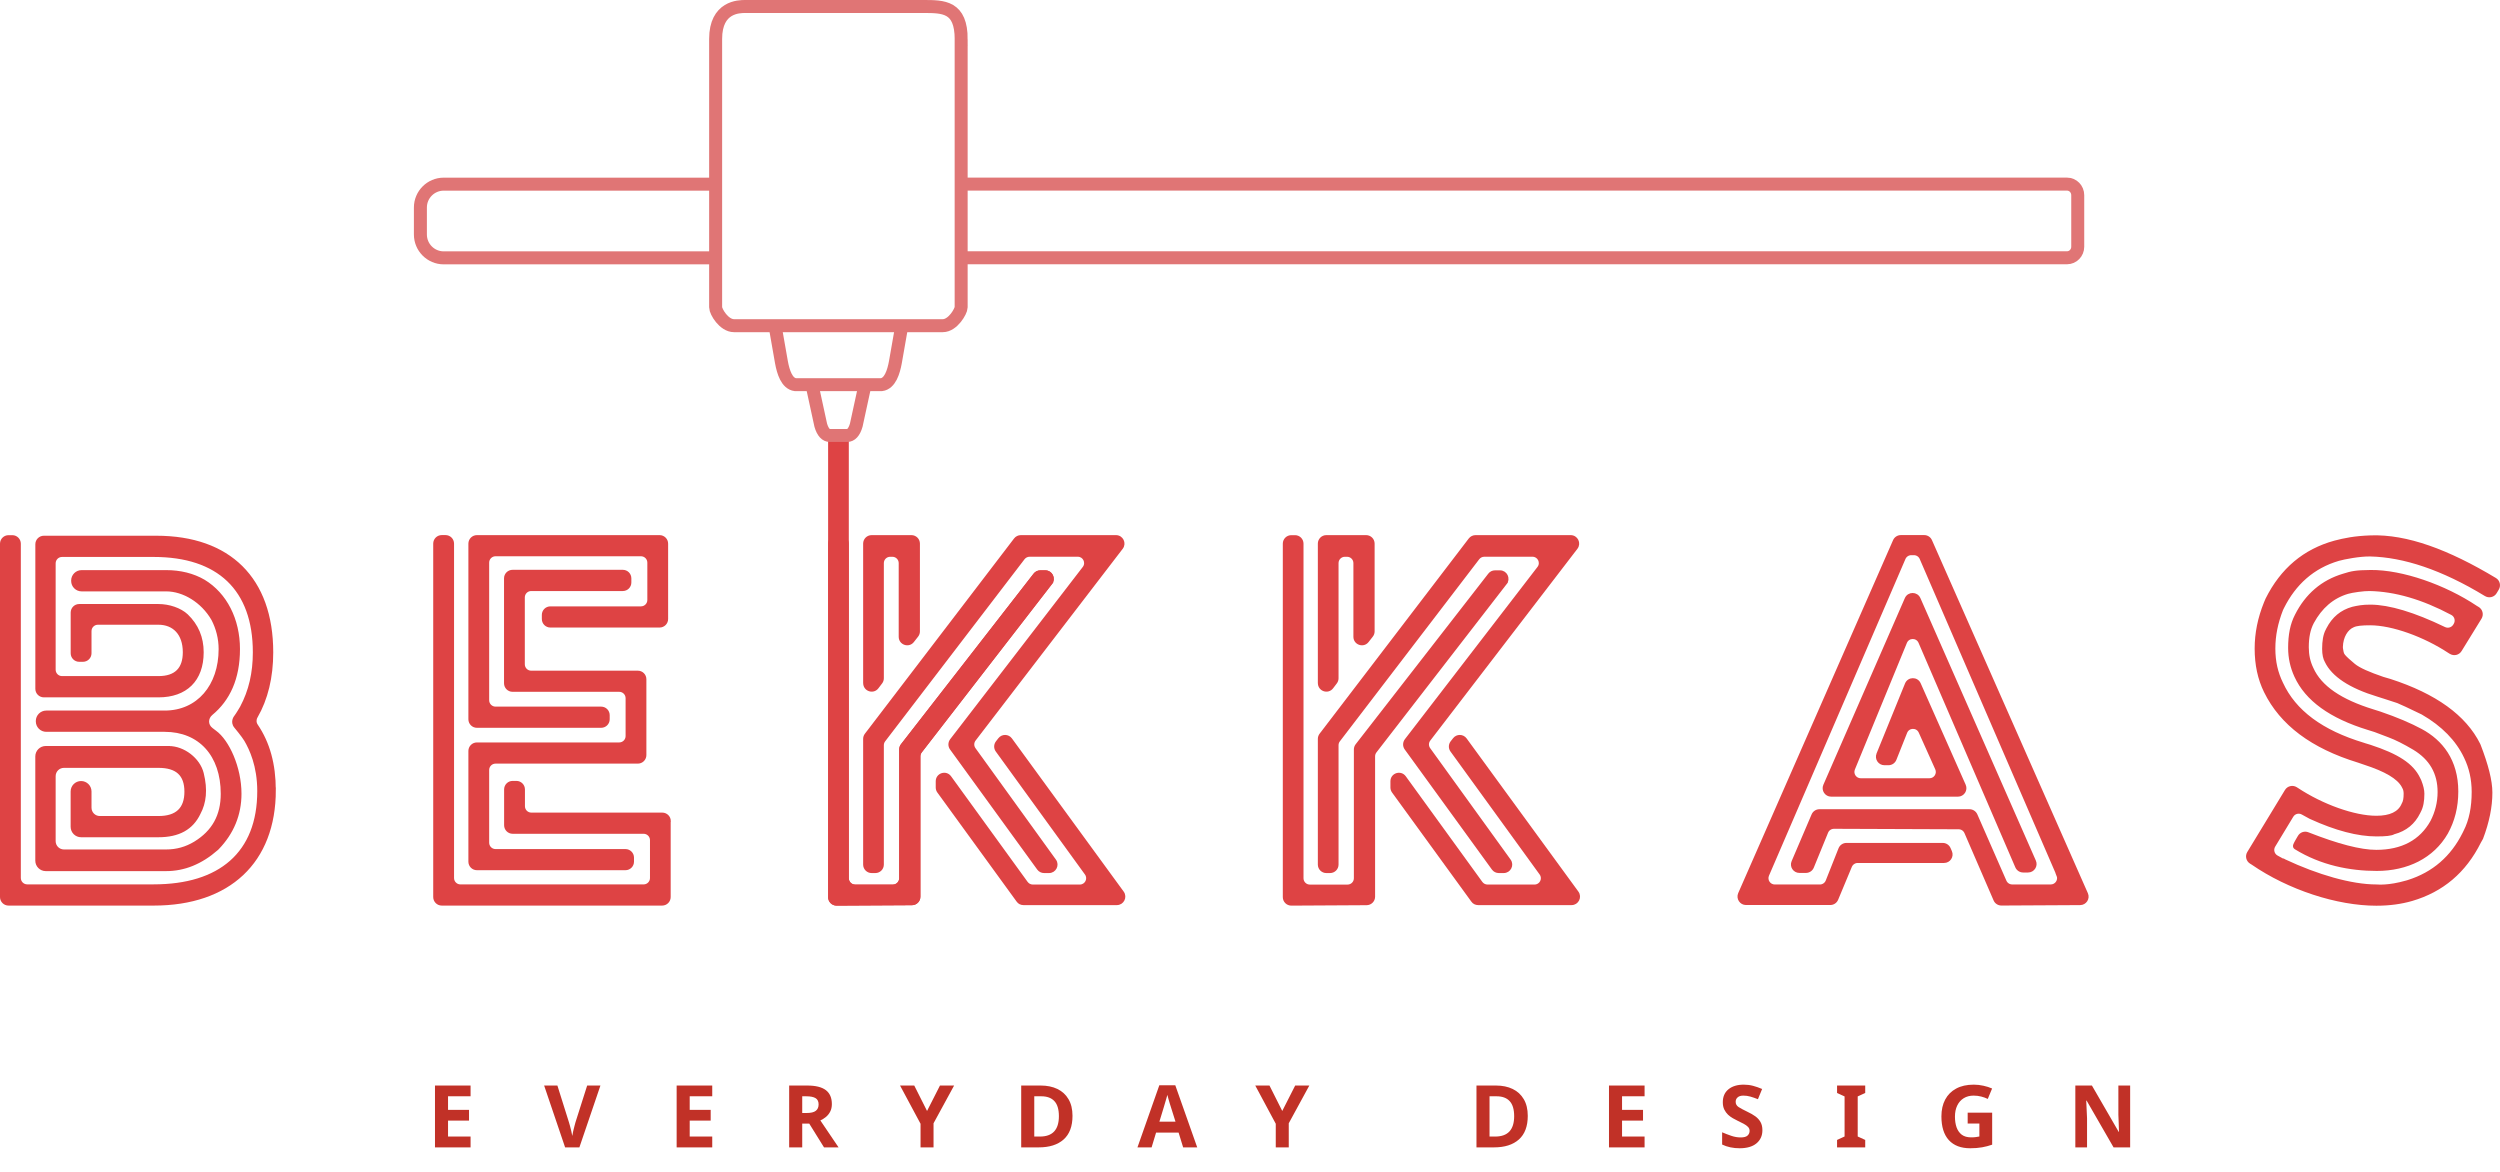
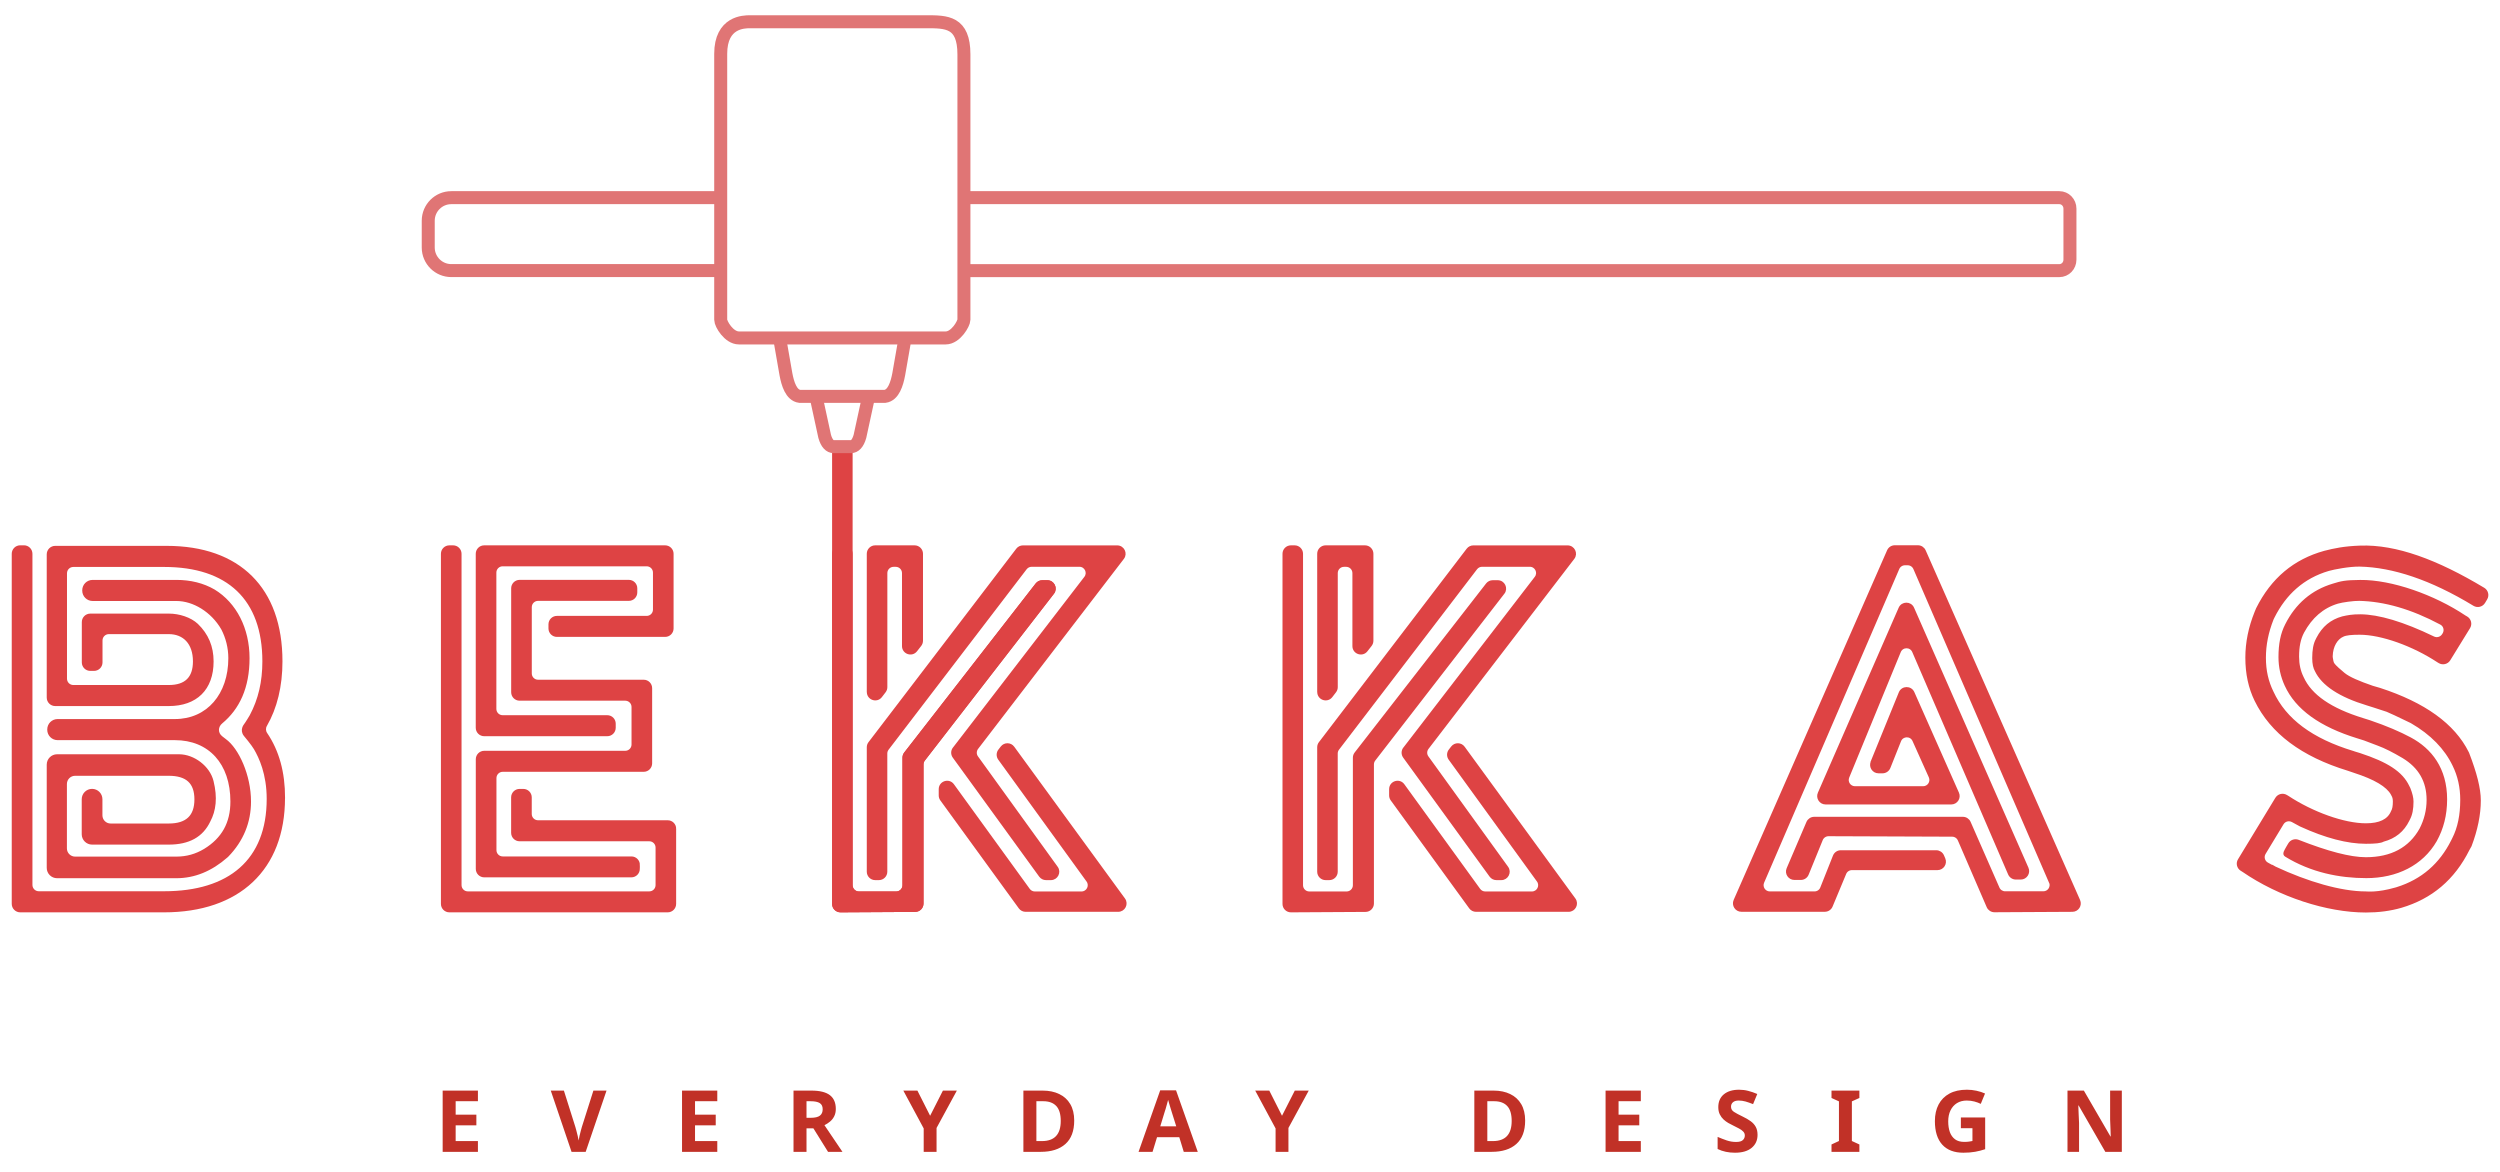
- <svg xmlns="http://www.w3.org/2000/svg" id="uuid-cf404ae0-2a21-4c94-b718-545507b7b555" data-name="Layer 3" viewBox="0 0 577.25 270.49">
+ <svg xmlns="http://www.w3.org/2000/svg" id="uuid-c145d9ef-8e04-475a-bdc5-eea1debe83f8" data-name="Layer 3" viewBox="0 0 577.25 270.49">
  <defs>
    <style>
-       .uuid-52078294-ffc0-4ab9-8650-3fb5ef04ef7e {
-         fill: #c13127;
-         font-family: Signika-Semibold, Signika;
-         font-size: 20px;
-         font-weight: 600;
-       }
- 
-       .uuid-1137b643-acea-4637-a2ac-0cc758736766 {
+       .uuid-a5fa2dc2-fe87-4bc7-a3c1-33de1e142b57 {
        letter-spacing: .79em;
      }

-       .uuid-86c8463e-136b-44a0-9b3f-027615acf292 {
-         letter-spacing: .76em;
-       }
- 
-       .uuid-3821fbdb-34e2-4db1-bf8e-41734c3cc340 {
+       .uuid-6eca8962-dd19-4c32-90f5-018ed0da1b60 {
        fill: none;
        stroke: #e07575;
        stroke-width: 3px;
      }

-       .uuid-3821fbdb-34e2-4db1-bf8e-41734c3cc340, .uuid-588b9c21-4ccc-461d-9844-7c8b52c11787 {
+       .uuid-6eca8962-dd19-4c32-90f5-018ed0da1b60, .uuid-eb863846-0da3-479a-a914-01207ac0e9c1 {
        stroke-miterlimit: 10;
      }

-       .uuid-1911b62f-af1d-41f9-b6fe-6d588925ad75 {
+       .uuid-4ca50116-55cf-48b3-9356-0032aedefbba {
        letter-spacing: .79em;
      }

-       .uuid-9b2d0274-56e8-4a95-88de-3c6bb392f92d {
-         letter-spacing: .74em;
+       .uuid-c840115d-39df-4484-a55d-09185905c396 {
+         letter-spacing: .77em;
      }

-       .uuid-588b9c21-4ccc-461d-9844-7c8b52c11787 {
+       .uuid-eb863846-0da3-479a-a914-01207ac0e9c1 {
        fill: #de4344;
        stroke: #de4344;
        stroke-width: .5px;
      }

-       .uuid-6f4679c4-90e6-4804-94a8-fac987a050fd {
-         letter-spacing: .77em;
+       .uuid-61d6c1e7-5211-4a61-8151-a5a0ad70d491 {
+         letter-spacing: .73em;
+       }
+ 
+       .uuid-f9d331a1-fa40-49d7-b8ae-178fe5502eeb {
+         fill: #c13127;
+         font-family: Signika-Semibold, Signika;
+         font-size: 19.81px;
+         font-weight: 600;
+       }
+ 
+       .uuid-fc5b1903-7bf5-4b9b-98e8-3bff66b93755 {
+         letter-spacing: .76em;
      }
    </style>
  </defs>
  <g>
-     <path class="uuid-588b9c21-4ccc-461d-9844-7c8b52c11787" d="M63.44,182.42c0,16.64-10.55,26.43-27.94,26.43H1.97c-.95,0-1.72-.77-1.72-1.72v-81.59c0-.95.77-1.72,1.72-1.72h.87c.95,0,1.72.77,1.72,1.72v77.19c0,.95.77,1.72,1.72,1.72h29.21c15.23,0,24.16-7.46,24.16-21.78,0-5.87-1.83-9.7-3-11.71-.59-1.01-2.35-3.11-2.35-3.11-1-1.23,0-2.41,0-2.41.38-.47,1.3-2.04,1.3-2.04.02-.04.05-.08.07-.12,2.02-3.78,2.96-7.92,2.96-12.66,0-14.56-8.27-22.27-23.14-22.27H14.32c-.95,0-1.72.77-1.72,1.72v24.57c0,.95.77,1.72,1.72,1.72h22.26c3.96,0,5.88-1.96,5.88-5.75,0-4.28-2.4-6.61-5.88-6.61h-13.98c-.95,0-1.72.77-1.72,1.72v5.12c0,.95-.77,1.72-1.72,1.72h-.87c-.95,0-1.72-.77-1.72-1.72v-9.4c0-.95.77-1.72,1.72-1.72h18.3c2.4,0,5.04.86,6.59,2.32,2.4,2.32,3.6,5.14,3.6,8.57,0,6.48-3.84,10.16-10.19,10.16H10.13c-.95,0-1.72-.77-1.72-1.72v-33.38c0-.95.77-1.72,1.72-1.72h25.97c16.91,0,26.74,9.67,26.74,26.67,0,5.78-1.23,10.82-3.61,14.94-.34.6-.32,1.32.07,1.89,2.79,4.11,4.13,9.07,4.13,14.98ZM38.98,172.51c3.43,0,6.98,2.71,7.81,6.04.95,3.83.58,6.82-.73,9.26-1.68,3.55-4.8,5.26-9.47,5.26h-17.87c-1.19,0-2.16-.97-2.16-2.16v-8.16c0-1.19.97-2.16,2.16-2.16h0c1.19,0,2.16.97,2.16,2.16v3.76c0,1.19.97,2.16,2.16,2.16h13.55c4.2,0,6.24-1.96,6.24-5.87s-2.04-5.75-6.24-5.75H14.76c-1.19,0-2.16.97-2.16,2.16v15.02c0,1.19.97,2.16,2.16,2.16h23.62c2.4,0,4.56-.61,6.6-1.84,4.2-2.57,6.24-6.24,6.24-11.26,0-8.93-5.16-14.56-13.19-14.56H10.68c-1.19,0-2.16-.97-2.16-2.16v-.09c0-1.19.97-2.16,2.16-2.16h27.34c7.67,0,12.71-6,12.71-14.44,0-2.45-.6-4.77-1.68-6.85-2.4-4.16-6.72-6.73-10.67-6.73h-19.54c-1.19,0-2.16-.97-2.16-2.16v-.09c0-1.19.97-2.16,2.16-2.16h19.54c3.24,0,6.24.73,8.75,2.2,5.04,3.06,8.03,8.93,8.03,15.78s-2.31,11.72-6.29,15.02c-1.09.9-1.17,2.49.05,3.41.34.26.55.43.81.62,2.95,2.12,5.78,8.28,5.78,14.35,0,4.85-1.77,9.1-5.18,12.63-.06.06-.13.13-.2.19-3.69,3.24-7.61,4.8-11.77,4.8H10.56c-1.19,0-2.16-.97-2.16-2.16v-24.07c0-1.19.97-2.16,2.16-2.16h28.42Z" />
-     <path class="uuid-588b9c21-4ccc-461d-9844-7c8b52c11787" d="M154.61,189.61v17.52c0,.95-.77,1.72-1.72,1.72h-50.89c-.95,0-1.72-.77-1.72-1.72v-81.61c0-.95.77-1.72,1.72-1.72h.87c.95,0,1.72.77,1.72,1.72v77.22c0,.95.77,1.72,1.72,1.72h42.3c.95,0,1.72-.77,1.72-1.72v-8.75c0-.95-.77-1.72-1.72-1.72h-30.24c-.95,0-1.72-.77-1.72-1.72v-8.27c0-.95.77-1.72,1.72-1.72h.87c.95,0,1.72.77,1.72,1.72v3.88c0,.95.77,1.72,1.72,1.72h30.24c.95,0,1.72.77,1.72,1.72ZM140.53,165.12v.96c0,.95-.77,1.72-1.72,1.72h-28.69c-.95,0-1.72-.77-1.72-1.72v-40.55c0-.95.77-1.72,1.72-1.72h42.18c.95,0,1.72.77,1.72,1.72v17.4c0,.95-.77,1.72-1.72,1.72h-25.22c-.95,0-1.72-.77-1.72-1.72v-.95c0-.95.77-1.72,1.72-1.72h20.92c.95,0,1.72-.77,1.72-1.72v-8.63c0-.95-.77-1.72-1.72-1.72h-33.58c-.95,0-1.72.77-1.72,1.72v31.78c0,.95.77,1.72,1.72,1.72h24.39c.95,0,1.72.77,1.72,1.72ZM146.14,198.01v.95c0,.95-.77,1.72-1.72,1.72h-34.3c-.95,0-1.72-.77-1.72-1.72v-25.56c0-.95.77-1.72,1.72-1.72h32.86c.95,0,1.72-.77,1.72-1.72v-8.75c0-.95-.77-1.72-1.72-1.72h-24.63c-.95,0-1.72-.77-1.72-1.72v-24.23c0-.95.77-1.72,1.72-1.72h25.46c.95,0,1.72.77,1.72,1.72v.96c0,.95-.77,1.72-1.72,1.72h-21.16c-.95,0-1.72.77-1.72,1.72v15.45c0,.95.77,1.72,1.72,1.72h24.63c.95,0,1.72.77,1.72,1.72v17.52c0,.95-.77,1.72-1.72,1.72h-32.86c-.95,0-1.72.77-1.72,1.72v16.79c0,.95.77,1.72,1.72,1.72h30c.95,0,1.72.77,1.72,1.72Z" />
-     <path class="uuid-588b9c21-4ccc-461d-9844-7c8b52c11787" d="M242.72,134.69l-30.09,38.89c-.23.3-.36.67-.36,1.05v32.42c0,.94-.76,1.7-1.7,1.71l-17.39.1c-.95,0-1.72-.76-1.72-1.71v-81.62c0-.94.76-1.71,1.71-1.71h.86c.94,0,1.71.76,1.71,1.71v77.26c0,.94.76,1.71,1.71,1.71h8.71c.94,0,1.71-.76,1.71-1.71v-29.74c0-.38.13-.75.36-1.05l30.63-39.4c.32-.42.82-.66,1.35-.66h1.15c1.42,0,2.22,1.63,1.35,2.75ZM219.59,170.84l30.63-39.79c.86-1.12.06-2.75-1.35-2.75h-11.14c-.53,0-1.03.25-1.36.67l-32.19,42.06c-.23.3-.35.66-.35,1.04v27.56c0,.94-.76,1.71-1.71,1.71h-.86c-.94,0-1.71-.76-1.71-1.71v-29.02c0-.37.12-.74.35-1.04l34.45-45.09c.32-.42.83-.67,1.36-.67h21.97c1.42,0,2.22,1.62,1.36,2.75l-33.98,44.29c-.46.6-.47,1.43-.03,2.04l18.58,25.74c.82,1.13,0,2.71-1.39,2.71h-1.14c-.55,0-1.06-.26-1.38-.7l-20.14-27.74c-.44-.61-.43-1.45.03-2.05ZM199.55,157.72v-32.2c0-.94.76-1.71,1.71-1.71h9.19c.94,0,1.71.76,1.71,1.71v20.27c0,.38-.13.76-.37,1.06l-.98,1.25c-1,1.27-3.05.56-3.05-1.06v-17.02c0-.94-.76-1.71-1.71-1.71h-.51c-.94,0-1.71.76-1.71,1.71v26.59c0,.38-.12.74-.35,1.04l-.86,1.13c-.99,1.3-3.06.59-3.06-1.04ZM234.94,208.03l-18.3-25.18c-.21-.29-.33-.64-.33-1v-1.46c0-1.66,2.12-2.34,3.09-1l17.68,24.39c.32.44.84.71,1.38.71h10.88c1.39,0,2.2-1.58,1.38-2.71l-20.59-28.4c-.45-.62-.43-1.45.03-2.05l.56-.72c.7-.9,2.06-.88,2.73.04l25.81,35.37c.82,1.13.02,2.72-1.38,2.72h-21.57c-.55,0-1.06-.26-1.38-.7Z" />
-     <path class="uuid-588b9c21-4ccc-461d-9844-7c8b52c11787" d="M347.71,134.69l-30.09,38.89c-.23.3-.36.67-.36,1.05v32.42c0,.94-.76,1.7-1.7,1.71l-17.39.1c-.95,0-1.72-.76-1.72-1.71v-81.62c0-.94.76-1.71,1.71-1.71h.86c.94,0,1.71.76,1.71,1.71v77.26c0,.94.76,1.71,1.71,1.71h8.71c.94,0,1.71-.76,1.71-1.71v-29.74c0-.38.13-.75.36-1.05l30.63-39.4c.32-.42.82-.66,1.35-.66h1.15c1.42,0,2.22,1.63,1.35,2.75ZM324.58,170.84l30.63-39.79c.86-1.12.06-2.75-1.35-2.75h-11.14c-.53,0-1.03.25-1.36.67l-32.19,42.06c-.23.3-.35.66-.35,1.04v27.56c0,.94-.76,1.71-1.71,1.71h-.86c-.94,0-1.71-.76-1.71-1.71v-29.02c0-.37.12-.74.35-1.04l34.45-45.09c.32-.42.83-.67,1.36-.67h21.97c1.42,0,2.22,1.62,1.36,2.75l-33.98,44.29c-.46.6-.47,1.43-.03,2.04l18.58,25.74c.82,1.13,0,2.71-1.39,2.71h-1.14c-.55,0-1.06-.26-1.38-.7l-20.14-27.74c-.44-.61-.43-1.45.03-2.05ZM304.54,157.72v-32.2c0-.94.76-1.71,1.71-1.71h9.19c.94,0,1.71.76,1.71,1.71v20.27c0,.38-.13.76-.37,1.06l-.98,1.25c-1,1.27-3.05.56-3.05-1.06v-17.02c0-.94-.76-1.71-1.71-1.71h-.51c-.94,0-1.71.76-1.71,1.71v26.59c0,.38-.12.74-.35,1.04l-.86,1.13c-.99,1.3-3.06.59-3.06-1.04ZM339.93,208.03l-18.3-25.18c-.21-.29-.33-.64-.33-1v-1.46c0-1.66,2.12-2.34,3.09-1l17.68,24.39c.32.44.84.71,1.38.71h10.88c1.39,0,2.2-1.58,1.38-2.71l-20.59-28.4c-.45-.62-.43-1.45.03-2.05l.56-.72c.7-.9,2.06-.88,2.73.04l25.81,35.37c.82,1.13.02,2.72-1.38,2.72h-21.57c-.55,0-1.06-.26-1.38-.7Z" />
-     <path class="uuid-588b9c21-4ccc-461d-9844-7c8b52c11787" d="M475.11,202.09l-31.62-73.12c-.27-.63-.89-1.03-1.57-1.03h-.61c-.68,0-1.3.41-1.57,1.03l-31.51,73.12c-.49,1.13.34,2.39,1.57,2.39h10.41c.7,0,1.33-.43,1.59-1.08l2.95-7.44c.26-.65.89-1.08,1.59-1.08h22.24c.68,0,1.3.41,1.57,1.03l.31.71c.49,1.13-.34,2.39-1.57,2.39h-19.95c-.69,0-1.31.42-1.58,1.05l-3.17,7.61c-.27.64-.89,1.05-1.58,1.05h-19.46c-1.23,0-2.06-1.27-1.57-2.4l35.76-81.5c.27-.62.89-1.02,1.57-1.02h5.39c.68,0,1.29.4,1.56,1.02l36,81.52c.5,1.13-.32,2.39-1.56,2.4l-18.17.1c-.69,0-1.31-.4-1.58-1.03l-6.73-15.55c-.27-.62-.88-1.03-1.56-1.03l-28.8-.11c-.7,0-1.33.42-1.59,1.06l-3.3,8.07c-.26.64-.89,1.06-1.58,1.06h-1.5c-1.23,0-2.06-1.25-1.57-2.38l4.61-10.79c.27-.63.89-1.04,1.57-1.04h34.66c.68,0,1.29.4,1.57,1.02l6.72,15.33c.27.62.89,1.02,1.57,1.02h8.9c1.23,0,2.06-1.26,1.57-2.39ZM433.53,174.06l6.57-16.15c.57-1.4,2.54-1.43,3.15-.05l10.4,23.44c.5,1.13-.33,2.4-1.56,2.4h-29.28c-1.23,0-2.06-1.26-1.57-2.39l18.82-43.11c.6-1.37,2.53-1.37,3.13,0l26.66,60.61c.5,1.13-.33,2.4-1.57,2.4h-1.14c-.68,0-1.3-.41-1.57-1.03l-22.35-51.85c-.6-1.39-2.58-1.37-3.15.03l-12.01,29.23c-.46,1.13.37,2.36,1.58,2.36h15.88c1.24,0,2.07-1.28,1.56-2.41l-3.81-8.48c-.62-1.38-2.59-1.34-3.15.07l-2.48,6.23c-.26.65-.89,1.08-1.59,1.08h-.94c-1.21,0-2.04-1.23-1.58-2.36Z" />
-     <path class="uuid-588b9c21-4ccc-461d-9844-7c8b52c11787" d="M527.47,198.61s.07.04.11.06c7.48,3.51,15.31,5.8,21.13,5.8.35,0,2.7.3,6.95-.92.13-.04.24-.07.34-.1,5.87-1.84,10.11-5.59,12.82-11l.24-.49c1.31-2.55,1.9-5.59,1.9-9.11,0-2.92-.6-5.59-1.79-8.02-1.89-3.99-5.21-7.38-9.82-10.04-.04-.02-.09-.05-.13-.07-3.08-1.51-4.94-2.34-5.59-2.61-.04-.02-.08-.03-.12-.04l-2.91-.95-1.55-.49c-6.43-1.94-10.47-4.62-12.02-7.9-.36-.61-.6-1.58-.6-2.91,0-1.82.24-3.28.83-4.37l.12-.24c1.31-2.55,3.21-4.13,5.83-4.86,1.16-.26,2.26-.5,4.17-.49,4.25.03,9.97,1.72,17.06,5.15.79.38,1.74.12,2.21-.62l.12-.2c.52-.83.24-1.94-.62-2.41-6.84-3.65-13.17-5.44-19-5.56-1.33-.03-4.05.36-5.06.66-3.51,1.05-6.17,3.4-8.05,6.87-.83,1.58-1.19,3.4-1.19,5.71,0,1.82.36,3.4,1.07,4.86,1.9,4.25,6.55,7.41,14.05,9.72l1.55.49c3.93,1.34,7.02,2.67,9.52,4.01,4.76,2.55,8.33,7.05,8.33,14.21,0,3.64-.83,6.8-2.38,9.6-3.21,5.59-9.17,8.5-16.19,8.5-6.19,0-12.83-1.3-18.8-4.98-.28-.17-.39-.44-.23-.86.18-.46,1.03-1.87,1.03-1.87.42-.74,1.33-1.05,2.12-.73,6.82,2.68,12.08,4.07,15.76,4.07,5.95,0,10.24-2.31,12.74-6.8,1.07-2.07,1.67-4.37,1.67-6.8,0-4.37-1.9-7.65-5.71-9.96-2.26-1.34-4.17-2.31-5.83-2.92l-3.17-1.2s-.06-.02-.09-.03l-1.5-.47c-8.69-2.67-14.28-6.68-16.78-12.15-.95-2.07-1.43-4.25-1.43-6.56,0-3.04.48-5.47,1.55-7.53,2.38-4.74,6.07-7.9,10.95-9.35,1.87-.58,2.76-.82,6.31-.85,7.26-.07,17.14,3.4,24.4,8.26l.37.22c.84.48,1.11,1.56.61,2.38l-4.61,7.49c-.49.8-1.54,1.05-2.35.56l-.33-.2c-5.71-3.77-13.09-6.44-18.21-6.44-1.9,0-3.21.12-3.93.49-1.39.59-2.56,2.34-2.62,4.79,0,.12,0,.25.03.37l.14.77c.05.3.18.57.37.8.47.56,1.28,1.27,2.32,2.14,1.19.97,3.45,1.94,6.66,3.04l1.67.49c10.42,3.38,17.31,8.33,20.54,14.84.03.06.06.13.09.2,1.76,4.57,2.7,8.18,2.7,10.95,0,3.28-.71,6.8-2.14,10.57l-.48.85c-3.45,6.92-8.69,11.3-15.71,13.36-2.5.73-5.24,1.09-8.21,1.09-9.05,0-20.23-3.64-28.69-9.47l-.33-.2c-.8-.49-1.06-1.54-.57-2.35l8.7-14.32c.49-.81,1.55-1.07,2.36-.57l.32.2c5.71,3.77,13.09,6.44,18.21,6.44,3.21,0,5.24-.97,6.07-2.92.36-.61.48-1.34.48-2.43,0-.61-.12-1.09-.36-1.46l-.12-.24c-1.07-1.94-3.93-3.64-8.81-5.22l-1.43-.49c-10.71-3.28-17.85-8.62-21.54-16.15-1.43-2.92-2.14-6.19-2.14-9.96,0-3.52.71-7.05,2.14-10.57l.36-.85c3.45-6.92,8.69-11.3,15.71-13.24,2.23-.58,4.57-1.08,8.33-1.21,8.32-.29,17.84,3.23,28.78,9.8.81.48,1.07,1.54.58,2.35l-.49.82c-.49.82-1.55,1.07-2.37.57-9.99-6.08-18.9-9-26.61-9.17-2.4-.05-6.1.67-7.3,1.02-5.9,1.73-10.11,5.59-12.82,11.01l-.24.49c-1.19,3.04-1.79,5.95-1.79,8.99s.6,5.59,1.79,8.02c2.98,6.44,9.16,11.05,18.81,13.97l.36.12,1.19.36c6.31,2.07,9.76,4.25,11.31,7.53l.24.49c.48,1.21.71,2.19.71,3.04,0,1.7-.24,3.04-.83,4.13l-.12.24c-1.19,2.43-3.09,4.01-5.83,4.74-.6.36-1.9.49-4.05.49-4.27,0-9.37-1.33-15.17-3.98-.04-.02-.09-.04-.13-.06l-1.83-1c-.8-.44-1.81-.17-2.28.62l-4.18,6.91c-.5.83-.21,1.92.64,2.39l1.71.94Z" />
+     <path class="uuid-eb863846-0da3-479a-a914-01207ac0e9c1" d="M65.56,184.23c0,16.49-10.45,26.18-27.68,26.18H4.67c-.94,0-1.71-.76-1.71-1.71v-80.83c0-.94.76-1.71,1.71-1.71h.86c.94,0,1.71.76,1.71,1.71v76.46c0,.94.76,1.71,1.71,1.71h28.94c15.09,0,23.94-7.39,23.94-21.57,0-5.82-1.81-9.61-2.97-11.6-.58-1-2.33-3.08-2.33-3.08-.99-1.21,0-2.39,0-2.39.37-.47,1.29-2.02,1.29-2.02.02-.04.05-.08.07-.12,2-3.74,2.94-7.84,2.94-12.54,0-14.42-8.2-22.06-22.92-22.06h-20.98c-.94,0-1.71.76-1.71,1.71v24.34c0,.94.76,1.71,1.71,1.71h22.05c3.92,0,5.82-1.94,5.82-5.7,0-4.24-2.38-6.55-5.82-6.55h-13.85c-.94,0-1.71.76-1.71,1.71v5.07c0,.94-.76,1.71-1.71,1.71h-.86c-.94,0-1.71-.76-1.71-1.71v-9.31c0-.94.76-1.71,1.71-1.71h18.13c2.38,0,4.99.85,6.53,2.3,2.38,2.3,3.56,5.09,3.56,8.49,0,6.42-3.8,10.06-10.1,10.06H12.75c-.94,0-1.71-.76-1.71-1.71v-33.07c0-.94.76-1.71,1.71-1.71h25.73c16.75,0,26.49,9.58,26.49,26.42,0,5.72-1.22,10.72-3.57,14.8-.34.59-.31,1.31.07,1.87,2.76,4.07,4.1,8.98,4.1,14.84ZM41.33,174.41c3.4,0,6.92,2.68,7.73,5.98.94,3.8.57,6.75-.72,9.17-1.66,3.51-4.75,5.21-9.38,5.21h-17.7c-1.18,0-2.14-.96-2.14-2.14v-8.09c0-1.18.96-2.14,2.14-2.14h0c1.18,0,2.14.96,2.14,2.14v3.72c0,1.18.96,2.14,2.14,2.14h13.42c4.16,0,6.18-1.94,6.18-5.82s-2.02-5.7-6.18-5.7h-21.62c-1.18,0-2.14.96-2.14,2.14v14.88c0,1.18.96,2.14,2.14,2.14h23.4c2.38,0,4.51-.61,6.53-1.82,4.16-2.55,6.18-6.18,6.18-11.15,0-8.85-5.11-14.42-13.07-14.42H13.3c-1.18,0-2.14-.96-2.14-2.14v-.09c0-1.18.96-2.14,2.14-2.14h27.08c7.6,0,12.59-5.94,12.59-14.3,0-2.42-.59-4.73-1.66-6.79-2.38-4.12-6.65-6.67-10.57-6.67h-19.36c-1.18,0-2.14-.96-2.14-2.14v-.09c0-1.18.96-2.14,2.14-2.14h19.36c3.21,0,6.18.73,8.67,2.18,4.99,3.03,7.96,8.85,7.96,15.64s-2.29,11.61-6.23,14.88c-1.08.89-1.16,2.46.05,3.38.34.26.55.43.8.62,2.92,2.1,5.72,8.2,5.72,14.22,0,4.8-1.75,9.01-5.13,12.51-.06.06-.13.13-.2.19-3.65,3.21-7.54,4.76-11.66,4.76H13.18c-1.18,0-2.14-.96-2.14-2.14v-23.84c0-1.18.96-2.14,2.14-2.14h28.15Z" />
+     <path class="uuid-eb863846-0da3-479a-a914-01207ac0e9c1" d="M155.87,191.35v17.36c0,.94-.76,1.7-1.7,1.7h-50.41c-.94,0-1.7-.76-1.7-1.7v-80.84c0-.94.76-1.7,1.7-1.7h.86c.94,0,1.7.76,1.7,1.7v76.5c0,.94.76,1.7,1.7,1.7h41.9c.94,0,1.7-.76,1.7-1.7v-8.67c0-.94-.76-1.7-1.7-1.7h-29.95c-.94,0-1.7-.76-1.7-1.7v-8.19c0-.94.76-1.7,1.7-1.7h.86c.94,0,1.7.76,1.7,1.7v3.84c0,.94.76,1.7,1.7,1.7h29.95c.94,0,1.7.76,1.7,1.7ZM141.92,167.09v.95c0,.94-.76,1.7-1.7,1.7h-28.42c-.94,0-1.7-.76-1.7-1.7v-40.17c0-.94.76-1.7,1.7-1.7h41.78c.94,0,1.7.76,1.7,1.7v17.24c0,.94-.76,1.7-1.7,1.7h-24.99c-.94,0-1.7-.76-1.7-1.7v-.95c0-.94.76-1.7,1.7-1.7h20.73c.94,0,1.7-.76,1.7-1.7v-8.55c0-.94-.76-1.7-1.7-1.7h-33.26c-.94,0-1.7.76-1.7,1.7v31.48c0,.94.76,1.7,1.7,1.7h24.16c.94,0,1.7.76,1.7,1.7ZM147.48,199.68v.95c0,.94-.76,1.7-1.7,1.7h-33.97c-.94,0-1.7-.76-1.7-1.7v-25.32c0-.94.76-1.7,1.7-1.7h32.56c.94,0,1.7-.76,1.7-1.7v-8.67c0-.94-.76-1.7-1.7-1.7h-24.39c-.94,0-1.7-.76-1.7-1.7v-24c0-.94.76-1.7,1.7-1.7h25.22c.94,0,1.7.76,1.7,1.7v.95c0,.94-.76,1.7-1.7,1.7h-20.96c-.94,0-1.7.76-1.7,1.7v15.31c0,.94.76,1.7,1.7,1.7h24.39c.94,0,1.7.76,1.7,1.7v17.36c0,.94-.76,1.7-1.7,1.7h-32.55c-.94,0-1.7.76-1.7,1.7v16.64c0,.94.76,1.7,1.7,1.7h29.72c.94,0,1.7.76,1.7,1.7Z" />
+     <path class="uuid-eb863846-0da3-479a-a914-01207ac0e9c1" d="M243.15,136.95l-29.81,38.52c-.23.3-.35.66-.35,1.04v32.11c0,.93-.75,1.69-1.68,1.69l-17.23.1c-.94,0-1.7-.75-1.7-1.69v-80.86c0-.93.76-1.69,1.69-1.69h.86c.93,0,1.69.76,1.69,1.69v76.54c0,.93.76,1.69,1.69,1.69h8.63c.93,0,1.69-.76,1.69-1.69v-29.46c0-.38.13-.74.36-1.04l30.35-39.03c.32-.41.81-.65,1.34-.65h1.14c1.41,0,2.2,1.62,1.34,2.73ZM220.24,172.76l30.34-39.42c.86-1.11.06-2.72-1.34-2.72h-11.04c-.53,0-1.02.25-1.34.66l-31.88,41.67c-.23.3-.35.66-.35,1.03v27.3c0,.93-.76,1.69-1.69,1.69h-.86c-.93,0-1.69-.76-1.69-1.69v-28.74c0-.37.12-.73.35-1.03l34.12-44.67c.32-.42.82-.66,1.34-.66h21.76c1.4,0,2.2,1.61,1.34,2.72l-33.66,43.87c-.45.59-.47,1.41-.03,2.02l18.41,25.5c.81,1.12,0,2.68-1.37,2.68h-1.13c-.54,0-1.05-.26-1.37-.7l-19.95-27.48c-.44-.61-.43-1.43.03-2.03ZM200.39,159.76v-31.9c0-.93.76-1.69,1.69-1.69h9.1c.93,0,1.69.76,1.69,1.69v20.08c0,.38-.13.75-.36,1.05l-.97,1.24c-.99,1.26-3.02.56-3.02-1.05v-16.86c0-.93-.76-1.69-1.69-1.69h-.5c-.93,0-1.69.76-1.69,1.69v26.34c0,.37-.12.73-.35,1.03l-.86,1.12c-.98,1.28-3.03.59-3.03-1.03ZM235.45,209.6l-18.13-24.94c-.21-.29-.32-.64-.32-1v-1.44c0-1.64,2.1-2.32,3.06-.99l17.51,24.16c.32.44.83.7,1.37.7h10.78c1.38,0,2.18-1.57,1.37-2.69l-20.39-28.14c-.44-.61-.43-1.44.03-2.03l.55-.71c.69-.89,2.04-.87,2.7.04l25.57,35.04c.82,1.12.02,2.69-1.37,2.69h-21.37c-.54,0-1.05-.26-1.37-.7Z" />
+     <path class="uuid-eb863846-0da3-479a-a914-01207ac0e9c1" d="M347.15,136.95l-29.81,38.52c-.23.3-.35.66-.35,1.04v32.11c0,.93-.75,1.69-1.68,1.69l-17.23.1c-.94,0-1.7-.75-1.7-1.69v-80.86c0-.93.76-1.69,1.69-1.69h.86c.93,0,1.69.76,1.69,1.69v76.54c0,.93.76,1.69,1.69,1.69h8.63c.93,0,1.69-.76,1.69-1.69v-29.46c0-.38.13-.74.36-1.04l30.35-39.03c.32-.41.81-.65,1.34-.65h1.14c1.41,0,2.2,1.62,1.34,2.73ZM324.24,172.76l30.34-39.42c.86-1.11.06-2.72-1.34-2.72h-11.04c-.53,0-1.02.25-1.34.66l-31.88,41.67c-.23.3-.35.66-.35,1.03v27.3c0,.93-.76,1.69-1.69,1.69h-.86c-.93,0-1.69-.76-1.69-1.69v-28.74c0-.37.12-.73.35-1.03l34.12-44.67c.32-.42.82-.66,1.34-.66h21.76c1.4,0,2.2,1.61,1.34,2.72l-33.66,43.87c-.45.59-.47,1.41-.03,2.02l18.41,25.5c.81,1.12,0,2.68-1.37,2.68h-1.13c-.54,0-1.05-.26-1.37-.7l-19.95-27.48c-.44-.61-.43-1.43.03-2.03ZM304.39,159.76v-31.9c0-.93.76-1.69,1.69-1.69h9.1c.93,0,1.69.76,1.69,1.69v20.08c0,.38-.13.75-.36,1.05l-.97,1.24c-.99,1.26-3.02.56-3.02-1.05v-16.86c0-.93-.76-1.69-1.69-1.69h-.5c-.93,0-1.69.76-1.69,1.69v26.34c0,.37-.12.73-.35,1.03l-.86,1.12c-.98,1.28-3.03.59-3.03-1.03ZM339.45,209.6l-18.13-24.94c-.21-.29-.32-.64-.32-1v-1.44c0-1.64,2.1-2.32,3.06-.99l17.51,24.16c.32.44.83.7,1.37.7h10.78c1.38,0,2.18-1.57,1.37-2.69l-20.39-28.14c-.44-.61-.43-1.44.03-2.03l.55-.71c.69-.89,2.04-.87,2.7.04l25.57,35.04c.82,1.12.02,2.69-1.37,2.69h-21.37c-.54,0-1.05-.26-1.37-.7Z" />
+     <path class="uuid-eb863846-0da3-479a-a914-01207ac0e9c1" d="M473.35,203.72l-31.32-72.43c-.27-.62-.88-1.02-1.56-1.02h-.6c-.68,0-1.29.4-1.56,1.02l-31.21,72.43c-.48,1.12.34,2.36,1.56,2.36h10.31c.69,0,1.32-.42,1.57-1.07l2.93-7.37c.26-.65.88-1.07,1.57-1.07h22.03c.68,0,1.29.4,1.56,1.02l.3.7c.48,1.12-.34,2.37-1.56,2.37h-19.76c-.68,0-1.3.41-1.56,1.04l-3.14,7.54c-.26.63-.88,1.04-1.56,1.04h-19.27c-1.22,0-2.04-1.26-1.55-2.38l35.43-80.74c.27-.62.88-1.01,1.55-1.01h5.34c.67,0,1.28.4,1.55,1.01l35.66,80.75c.49,1.12-.32,2.37-1.54,2.38l-18,.1c-.68,0-1.29-.4-1.56-1.02l-6.66-15.41c-.27-.62-.88-1.02-1.55-1.02l-28.53-.11c-.69,0-1.31.41-1.58,1.05l-3.26,8c-.26.64-.88,1.05-1.57,1.05h-1.48c-1.22,0-2.04-1.24-1.56-2.36l4.57-10.69c.27-.62.88-1.03,1.56-1.03h34.33c.67,0,1.28.4,1.55,1.01l6.66,15.18c.27.62.88,1.01,1.55,1.01h8.82c1.22,0,2.04-1.25,1.56-2.37ZM432.16,175.95l6.51-16c.56-1.38,2.51-1.41,3.12-.05l10.3,23.22c.5,1.12-.32,2.38-1.55,2.38h-29.01c-1.22,0-2.04-1.25-1.55-2.37l18.65-42.71c.59-1.35,2.51-1.36,3.1,0l26.41,60.04c.49,1.12-.33,2.38-1.55,2.38h-1.12c-.68,0-1.29-.4-1.56-1.02l-22.14-51.36c-.59-1.38-2.55-1.36-3.12.03l-11.9,28.96c-.46,1.12.36,2.34,1.57,2.34h15.73c1.23,0,2.05-1.27,1.55-2.39l-3.77-8.4c-.61-1.37-2.57-1.32-3.12.07l-2.46,6.17c-.26.64-.88,1.07-1.57,1.07h-.93c-1.2,0-2.02-1.22-1.57-2.33Z" />
+     <path class="uuid-eb863846-0da3-479a-a914-01207ac0e9c1" d="M525.22,200.27s.07.04.11.06c7.41,3.47,15.17,5.75,20.93,5.75.35,0,2.68.3,6.89-.91.13-.04.24-.07.34-.1,5.82-1.82,10.01-5.53,12.7-10.9l.24-.48c1.3-2.53,1.89-5.53,1.89-9.02,0-2.89-.59-5.53-1.77-7.94-1.88-3.95-5.16-7.31-9.72-9.95-.04-.02-.09-.05-.13-.07-3.05-1.5-4.89-2.32-5.53-2.59-.04-.02-.08-.03-.12-.04l-2.88-.94-1.53-.48c-6.37-1.92-10.38-4.57-11.91-7.82-.35-.6-.59-1.56-.59-2.89,0-1.81.24-3.25.83-4.33l.12-.24c1.3-2.53,3.18-4.09,5.78-4.81,1.15-.26,2.24-.49,4.13-.48,4.21.03,9.88,1.7,16.9,5.1.78.38,1.72.12,2.19-.62l.12-.19c.52-.82.24-1.93-.62-2.38-6.77-3.62-13.05-5.38-18.82-5.51-1.32-.03-4.01.35-5.01.65-3.48,1.04-6.11,3.37-7.97,6.81-.83,1.56-1.18,3.37-1.18,5.66,0,1.8.35,3.37,1.06,4.81,1.89,4.21,6.49,7.34,13.91,9.63l1.53.48c3.89,1.32,6.96,2.65,9.43,3.97,4.72,2.53,8.25,6.98,8.25,14.08,0,3.61-.83,6.74-2.36,9.51-3.18,5.53-9.08,8.42-16.04,8.42-6.13,0-12.71-1.29-18.62-4.93-.28-.17-.38-.44-.22-.85.17-.45,1.02-1.85,1.02-1.85.42-.73,1.31-1.04,2.1-.73,6.76,2.65,11.96,4.03,15.61,4.03,5.9,0,10.14-2.29,12.62-6.74,1.06-2.05,1.65-4.33,1.65-6.74,0-4.33-1.89-7.58-5.66-9.87-2.24-1.32-4.13-2.29-5.78-2.89l-3.14-1.19s-.06-.02-.09-.03l-1.49-.47c-8.61-2.65-14.15-6.62-16.62-12.03-.94-2.05-1.42-4.21-1.42-6.5,0-3.01.47-5.41,1.53-7.46,2.36-4.69,6.01-7.82,10.85-9.26,1.86-.58,2.73-.81,6.25-.84,7.19-.07,16.98,3.37,24.17,8.18l.37.21c.83.48,1.1,1.54.6,2.36l-4.57,7.42c-.49.8-1.53,1.04-2.33.56l-.33-.2c-5.66-3.73-12.97-6.38-18.04-6.38-1.89,0-3.18.12-3.89.48-1.38.59-2.54,2.32-2.59,4.75,0,.12,0,.25.03.37l.14.76c.05.29.17.56.37.79.47.56,1.27,1.26,2.3,2.12,1.18.96,3.42,1.92,6.6,3.01l1.65.48c10.32,3.35,17.15,8.25,20.35,14.7.03.06.06.13.09.2,1.74,4.52,2.67,8.1,2.67,10.85,0,3.25-.71,6.74-2.12,10.47l-.47.84c-3.42,6.86-8.61,11.19-15.56,13.24-2.48.72-5.19,1.08-8.14,1.08-8.96,0-20.04-3.61-28.42-9.39l-.33-.2c-.8-.49-1.05-1.53-.56-2.32l8.62-14.19c.49-.8,1.53-1.06,2.33-.57l.32.19c5.66,3.73,12.97,6.38,18.04,6.38,3.18,0,5.19-.96,6.01-2.89.35-.6.47-1.32.47-2.41,0-.6-.12-1.08-.35-1.44l-.12-.24c-1.06-1.92-3.89-3.61-8.72-5.17l-1.41-.48c-10.61-3.25-17.69-8.54-21.34-16-1.41-2.89-2.12-6.14-2.12-9.87,0-3.49.71-6.98,2.12-10.47l.35-.84c3.42-6.86,8.61-11.19,15.56-13.11,2.21-.57,4.53-1.07,8.25-1.2,8.24-.29,17.68,3.2,28.51,9.71.8.48,1.06,1.53.58,2.33l-.49.82c-.49.81-1.54,1.06-2.34.57-9.9-6.02-18.72-8.91-26.36-9.08-2.38-.05-6.04.66-7.23,1.01-5.85,1.71-10.01,5.53-12.7,10.9l-.23.48c-1.18,3.01-1.77,5.9-1.77,8.9s.59,5.53,1.77,7.94c2.95,6.38,9.08,10.95,18.63,13.84l.35.12,1.18.36c6.25,2.05,9.67,4.21,11.2,7.46l.24.48c.47,1.2.71,2.17.71,3.01,0,1.68-.24,3.01-.83,4.09l-.12.24c-1.18,2.41-3.07,3.97-5.78,4.69-.59.36-1.89.48-4.01.48-4.23,0-9.28-1.31-15.03-3.94-.04-.02-.09-.04-.13-.06l-1.82-.99c-.8-.43-1.79-.17-2.26.61l-4.14,6.84c-.5.83-.21,1.9.64,2.36l1.7.93Z" />
  </g>
-   <text class="uuid-52078294-ffc0-4ab9-8650-3fb5ef04ef7e" transform="translate(98.64 264.93)">
-     <tspan class="uuid-1911b62f-af1d-41f9-b6fe-6d588925ad75" x="0" y="0">EVE</tspan>
-     <tspan class="uuid-86c8463e-136b-44a0-9b3f-027615acf292" x="81.78" y="0">R</tspan>
-     <tspan class="uuid-1911b62f-af1d-41f9-b6fe-6d588925ad75" x="109.18" y="0">Y</tspan>
-     <tspan class="uuid-6f4679c4-90e6-4804-94a8-fac987a050fd" x="135.36" y="0">D</tspan>
-     <tspan class="uuid-9b2d0274-56e8-4a95-88de-3c6bb392f92d" x="164" y="0">A</tspan>
-     <tspan class="uuid-1137b643-acea-4637-a2ac-0cc758736766" x="191.2" y="0">Y DESIGN</tspan>
+   <text class="uuid-f9d331a1-fa40-49d7-b8ae-178fe5502eeb" transform="translate(100.43 265.96)">
+     <tspan class="uuid-a5fa2dc2-fe87-4bc7-a3c1-33de1e142b57" x="0" y="0">EVE</tspan>
+     <tspan class="uuid-fc5b1903-7bf5-4b9b-98e8-3bff66b93755" x="81.01" y="0">R</tspan>
+     <tspan class="uuid-4ca50116-55cf-48b3-9356-0032aedefbba" x="108.15" y="0">Y</tspan>
+     <tspan class="uuid-c840115d-39df-4484-a55d-09185905c396" x="134.09" y="0">D</tspan>
+     <tspan class="uuid-61d6c1e7-5211-4a61-8151-a5a0ad70d491" x="162.46" y="0">A</tspan>
+     <tspan class="uuid-a5fa2dc2-fe87-4bc7-a3c1-33de1e142b57" x="189.4" y="0">Y DESIGN</tspan>
  </text>
-   <path class="uuid-588b9c21-4ccc-461d-9844-7c8b52c11787" d="M242.72,134.69l-30.09,38.89c-.23.3-.36.67-.36,1.05v32.42c0,.94-.76,1.7-1.7,1.71l-17.39.1c-.95,0-1.72-.76-1.72-1.71v-105.62c0-.94.76-1.71,1.71-1.71h.86c.94,0,1.71.76,1.71,1.71v101.26c0,.94.76,1.71,1.71,1.71h8.71c.94,0,1.71-.76,1.71-1.71v-29.74c0-.38.13-.75.36-1.05l30.63-39.4c.32-.42.82-.66,1.35-.66h1.15c1.42,0,2.22,1.63,1.35,2.75Z" />
+   <path class="uuid-eb863846-0da3-479a-a914-01207ac0e9c1" d="M243.15,136.95l-29.81,38.52c-.23.3-.35.66-.35,1.04v32.11c0,.93-.75,1.69-1.68,1.69l-17.23.1c-.94,0-1.7-.75-1.7-1.69v-104.63c0-.93.76-1.69,1.69-1.69h.86c.93,0,1.69.76,1.69,1.69v100.31c0,.93.76,1.69,1.69,1.69h8.63c.93,0,1.69-.76,1.69-1.69v-29.46c0-.38.13-.74.36-1.04l30.35-39.03c.32-.41.81-.65,1.34-.65h1.14c1.41,0,2.2,1.62,1.34,2.73Z" />
  <g>
-     <path class="uuid-3821fbdb-34e2-4db1-bf8e-41734c3cc340" d="M221.94,59.52h255.33c1.37,0,2.48-1.14,2.48-2.55v-11.91c0-1.41-1.11-2.55-2.48-2.55h-255.33" />
-     <path class="uuid-3821fbdb-34e2-4db1-bf8e-41734c3cc340" d="M165.25,42.52h-62.79c-2.97,0-5.39,2.41-5.39,5.39v6.24c0,2.97,2.41,5.39,5.39,5.39h62.79" />
-     <path class="uuid-3821fbdb-34e2-4db1-bf8e-41734c3cc340" d="M221.94,9.11c0-7.62-4.05-7.61-8.81-7.61h-41.13c-1.3.02-6.76,0-6.76,7.49h0v61.96c0,.99,1.9,4.25,4.25,4.25h48.19c2.35,0,4.25-3.37,4.25-4.25V9.11h0Z" />
-     <path class="uuid-3821fbdb-34e2-4db1-bf8e-41734c3cc340" d="M208.25,75.05l-1.51,8.61c-.41,2.21-1.22,4.9-3.21,5.16h-19.88c-1.99-.26-2.8-2.95-3.21-5.16l-1.51-8.61" />
-     <path class="uuid-3821fbdb-34e2-4db1-bf8e-41734c3cc340" d="M199.74,88.82l-2.03,9.35c-.49,1.69-1.25,2.38-2.08,2.38h-2.02s-2.02,0-2.02,0c-.83,0-1.59-.69-2.08-2.38l-2.03-9.35" />
+     <path class="uuid-6eca8962-dd19-4c32-90f5-018ed0da1b60" d="M222.57,62.49h252.93c1.36,0,2.45-1.13,2.45-2.53v-11.79c0-1.4-1.1-2.53-2.45-2.53h-252.93" />
+     <path class="uuid-6eca8962-dd19-4c32-90f5-018ed0da1b60" d="M166.41,45.64h-62.2c-2.95,0-5.33,2.39-5.33,5.33v6.18c0,2.95,2.39,5.33,5.33,5.33h62.2" />
+     <path class="uuid-6eca8962-dd19-4c32-90f5-018ed0da1b60" d="M222.57,12.56c0-7.55-4.01-7.54-8.72-7.54h-40.74c-1.28.02-6.7,0-6.7,7.42h0v61.38c0,.98,1.89,4.21,4.21,4.21h47.74c2.33,0,4.21-3.34,4.21-4.21V12.56h0Z" />
+     <path class="uuid-6eca8962-dd19-4c32-90f5-018ed0da1b60" d="M209.01,77.87l-1.49,8.53c-.41,2.19-1.21,4.86-3.18,5.12h-19.69c-1.97-.26-2.77-2.92-3.18-5.12l-1.49-8.53" />
+     <path class="uuid-6eca8962-dd19-4c32-90f5-018ed0da1b60" d="M200.57,91.51l-2.01,9.26c-.48,1.68-1.24,2.36-2.06,2.36h-2.01s-2.01,0-2.01,0c-.82,0-1.58-.69-2.06-2.36l-2.01-9.26" />
  </g>
</svg>
